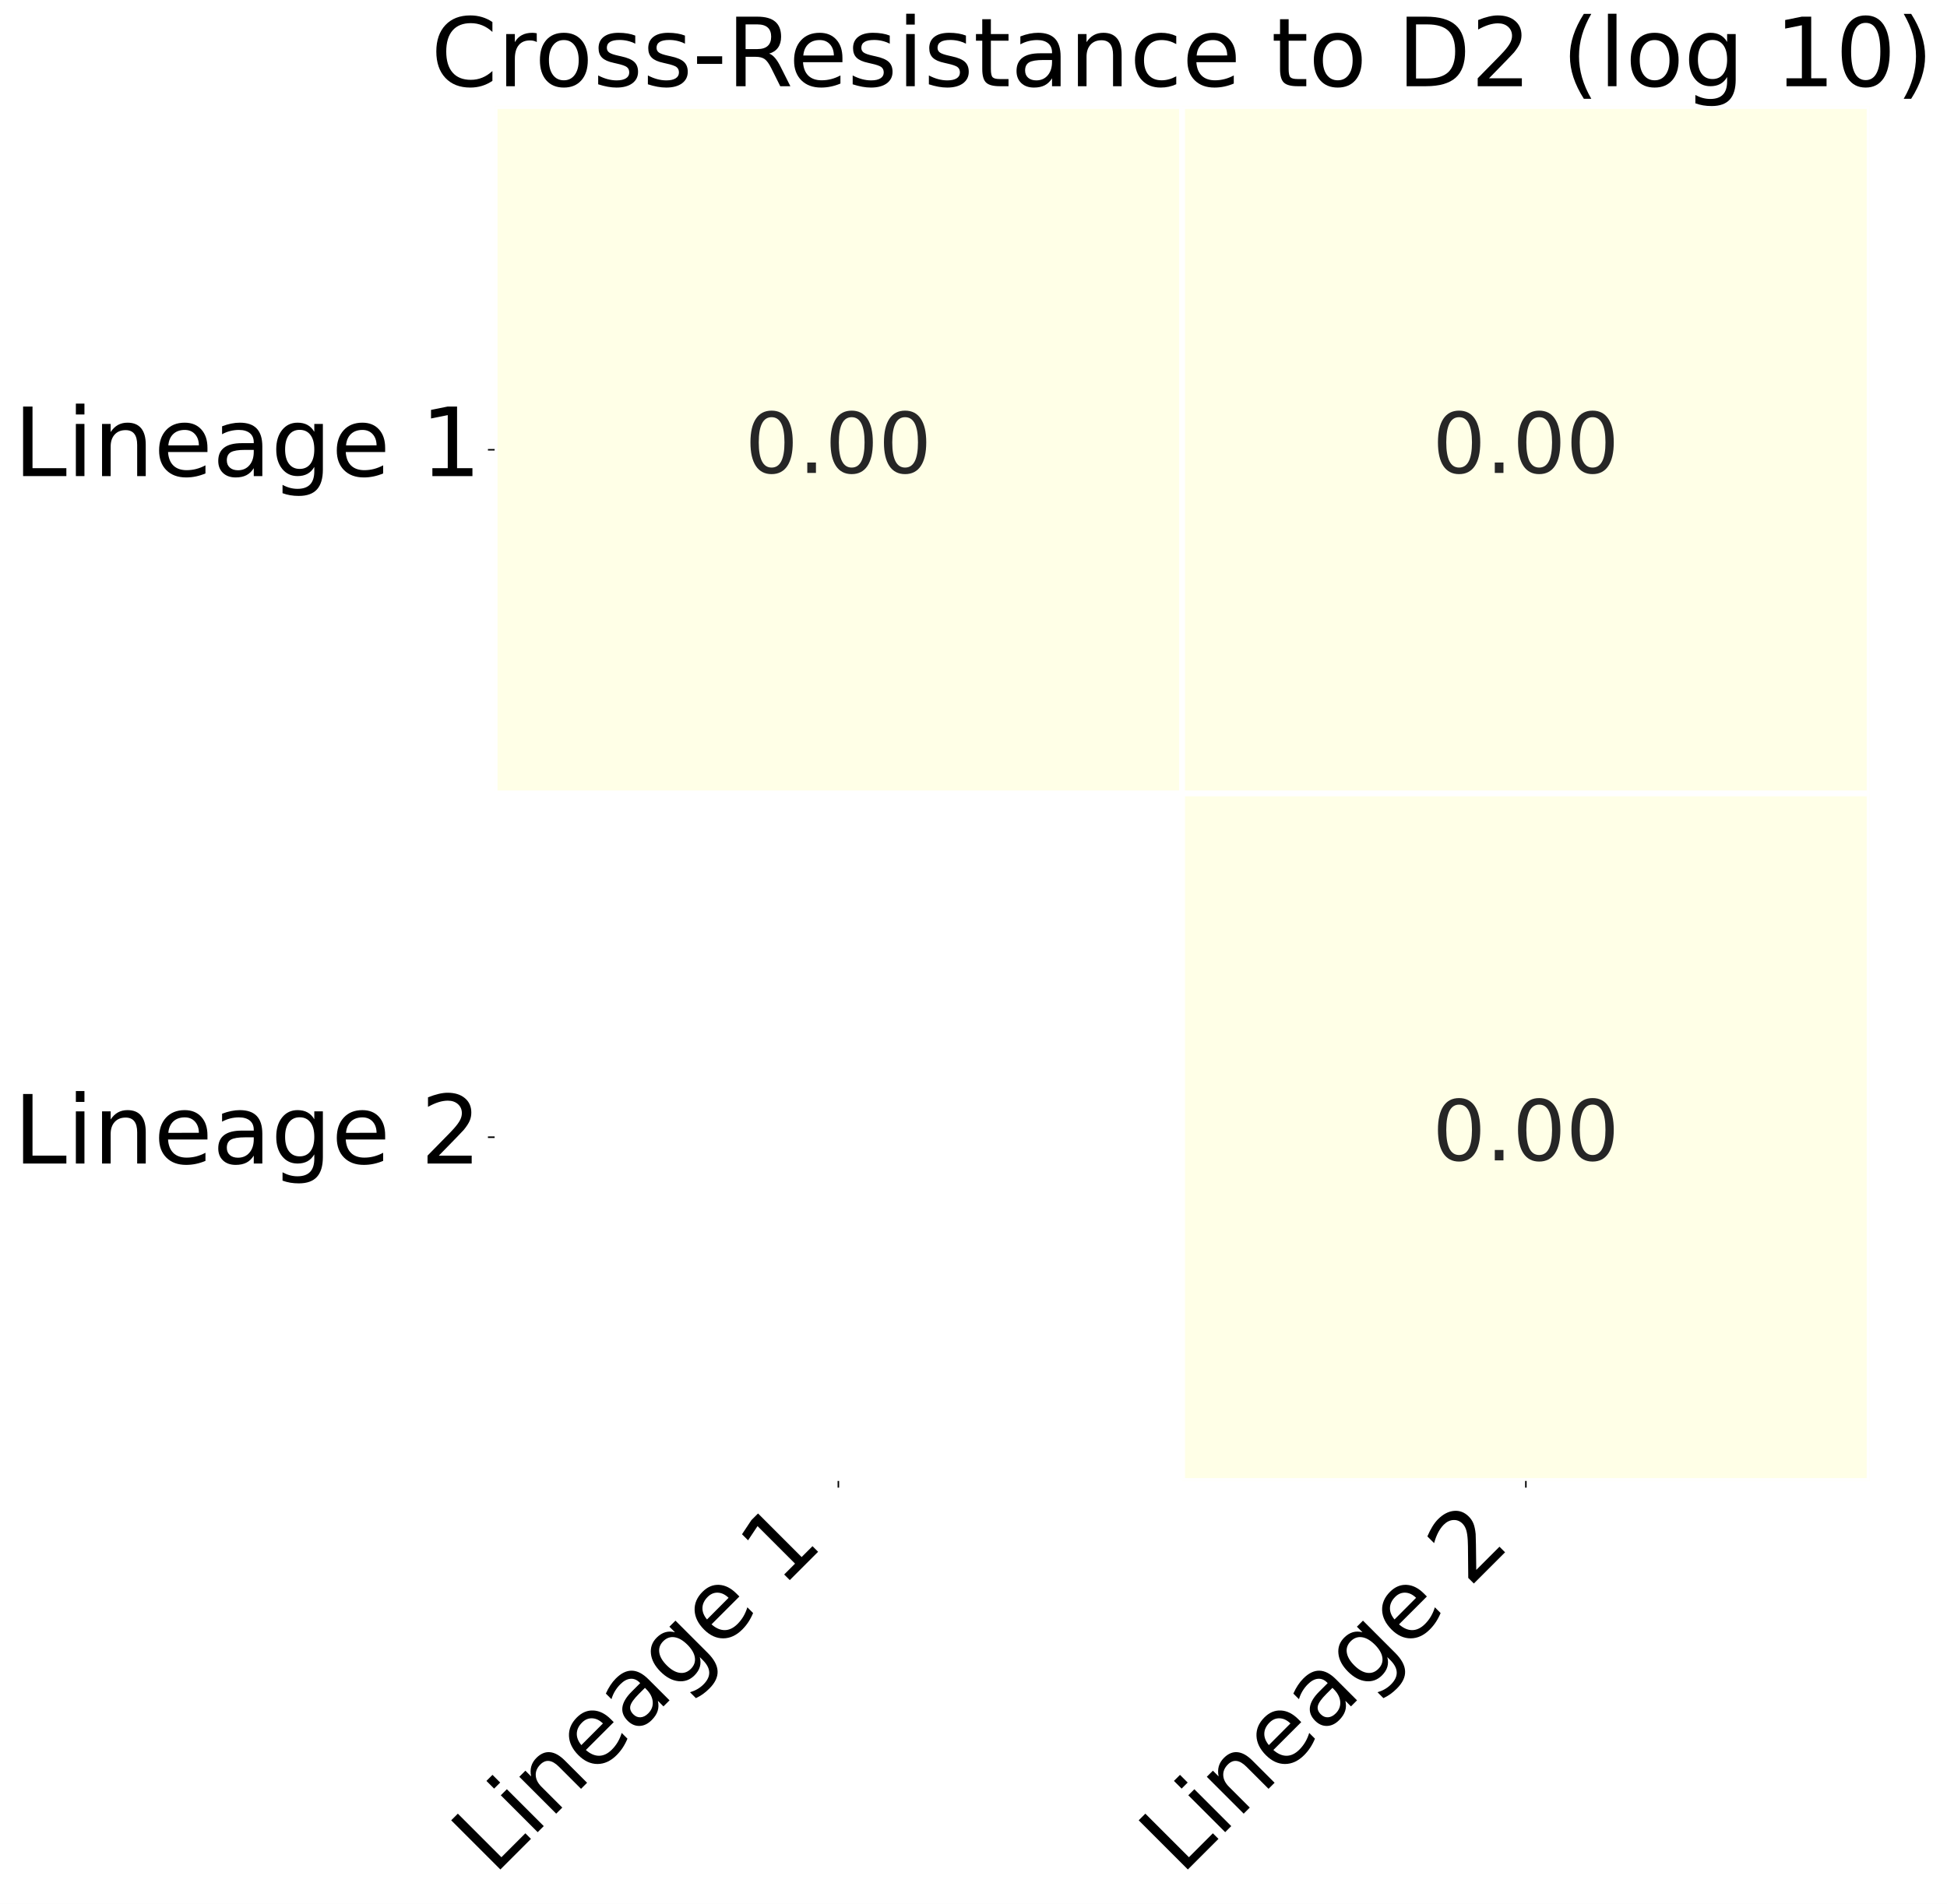
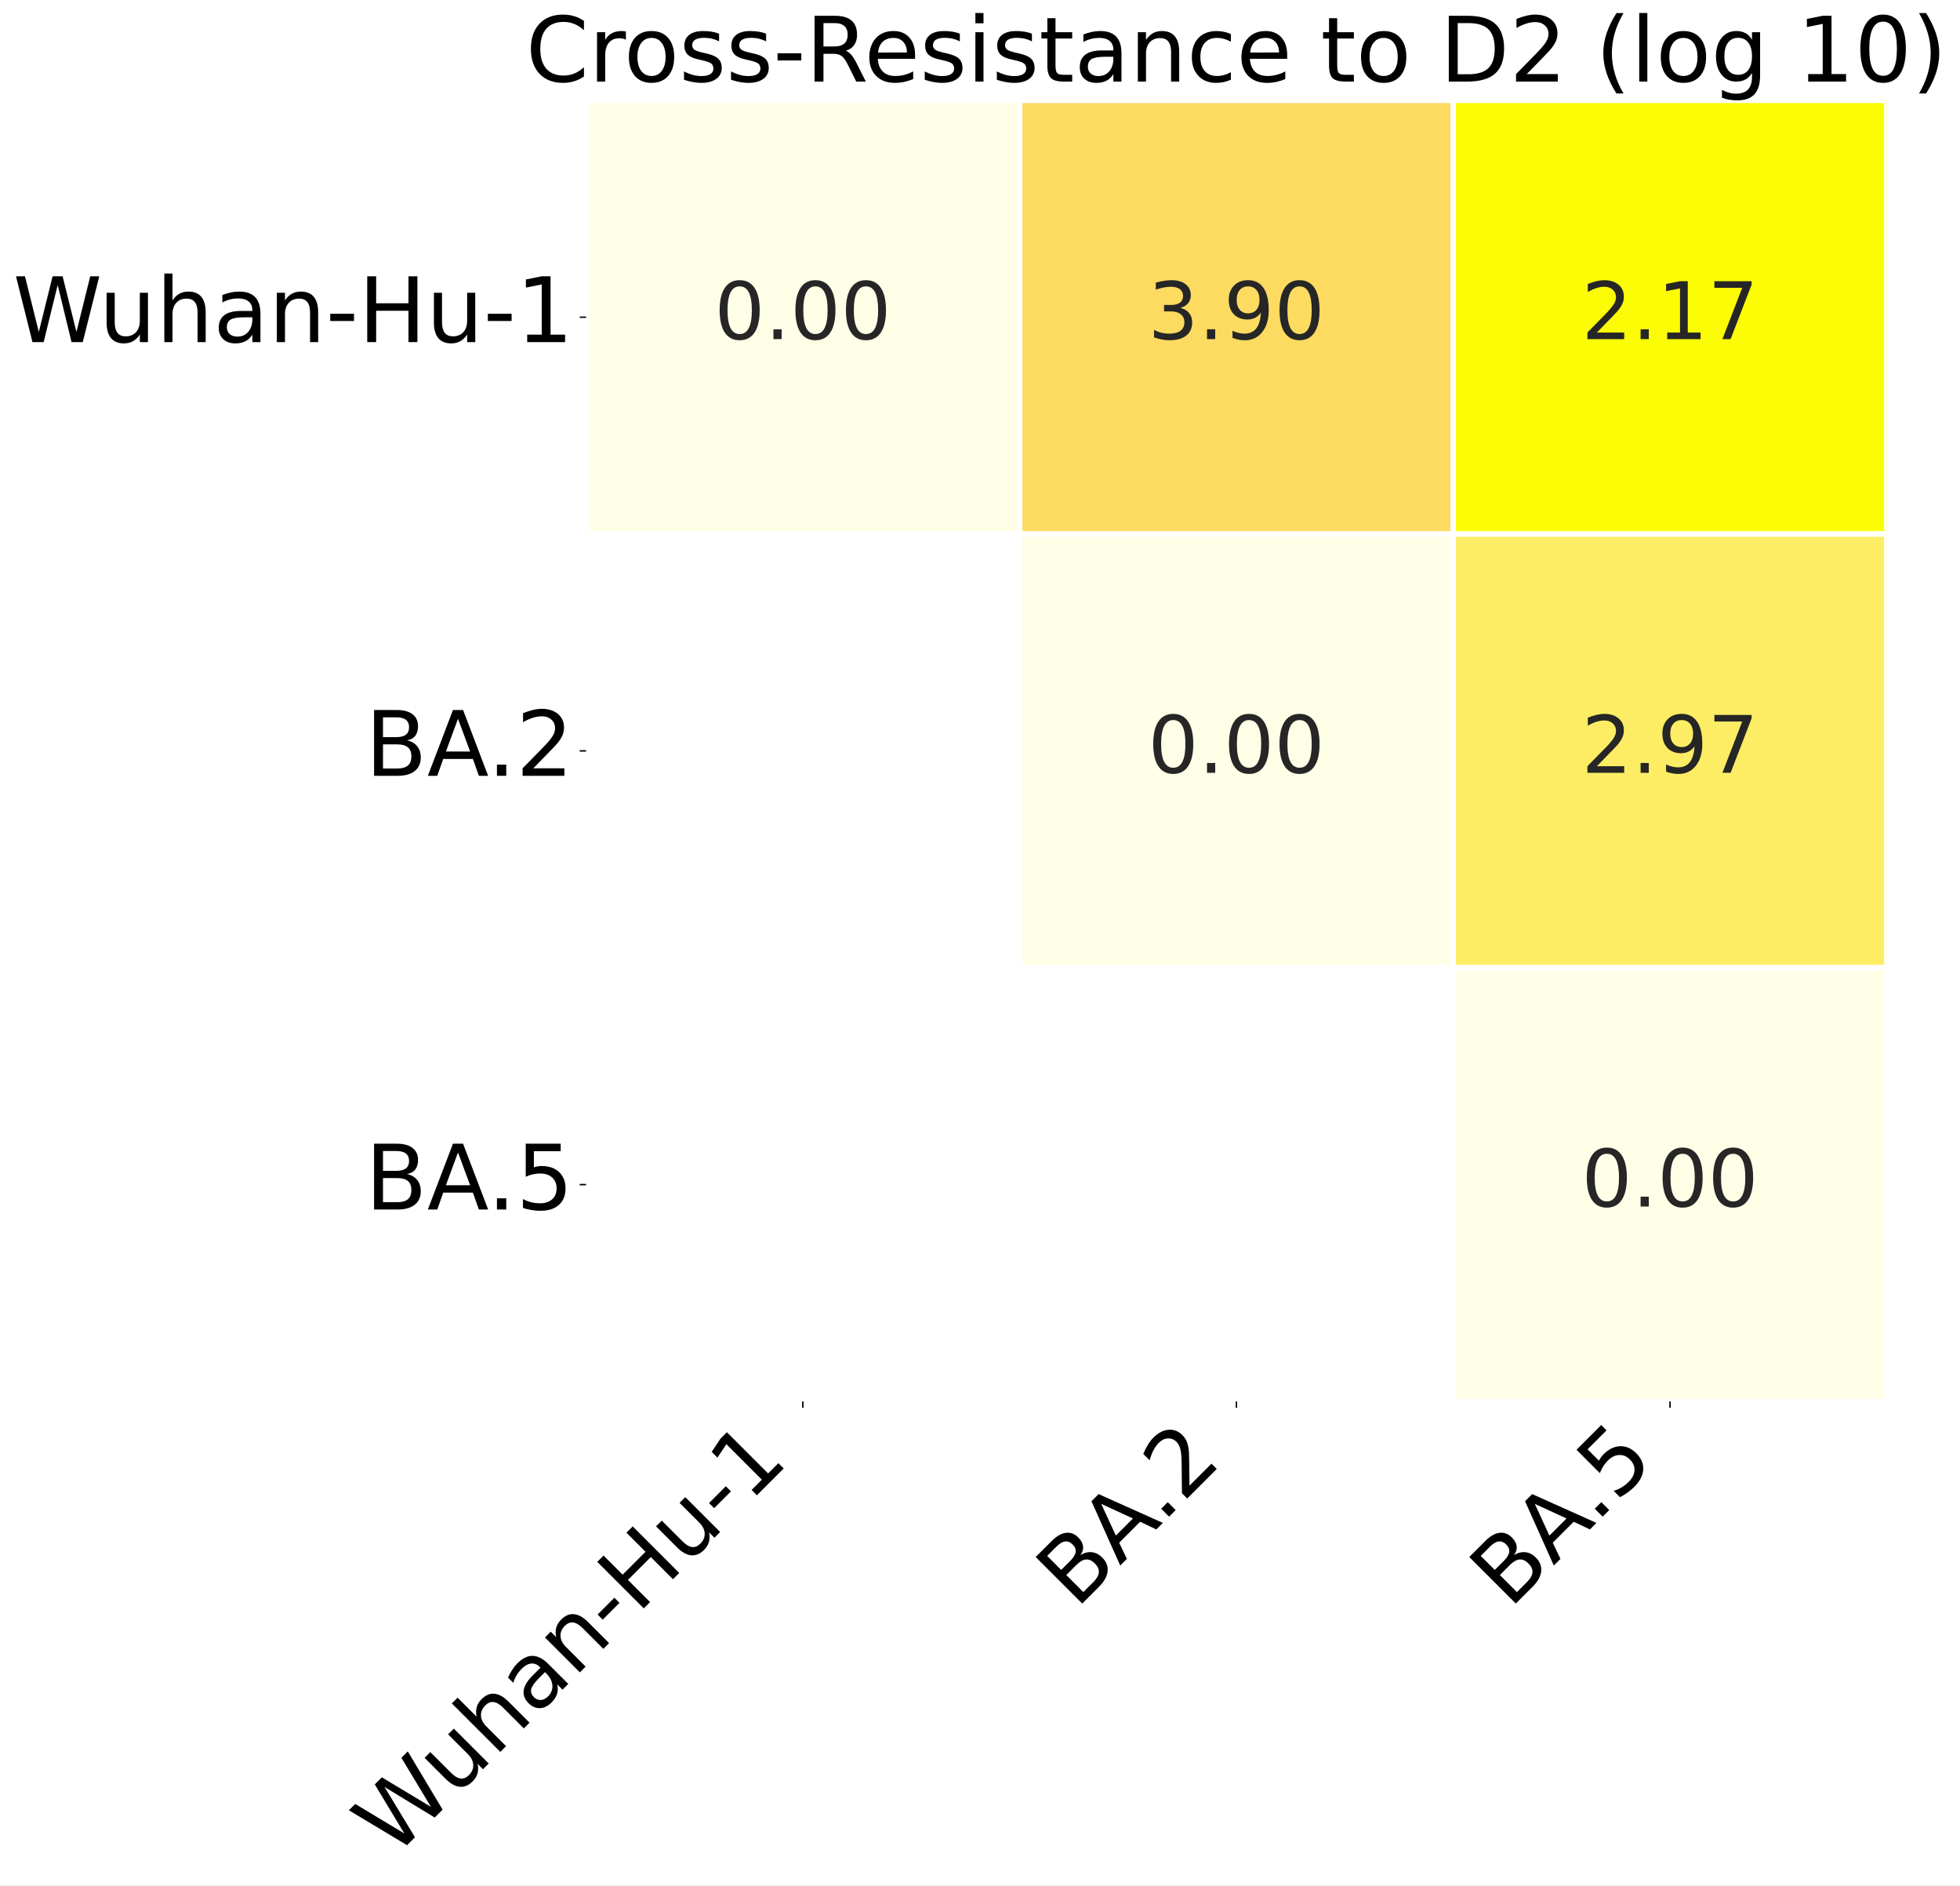
- <svg xmlns="http://www.w3.org/2000/svg" xmlns:xlink="http://www.w3.org/1999/xlink" width="1020.533pt" height="998.008pt" viewBox="0 0 1020.533 998.008" version="1.1">
+ <svg xmlns="http://www.w3.org/2000/svg" xmlns:xlink="http://www.w3.org/1999/xlink" width="1085.987pt" height="1044.29pt" viewBox="0 0 1085.987 1044.29" version="1.1">
  <defs>
    <style type="text/css">*{stroke-linejoin: round; stroke-linecap: butt}</style>
  </defs>
  <g id="figure_1">
    <g id="patch_1">
-       <path d="M 0 998.008  L 1020.533 998.008  L 1020.533 -0  L 0 -0  z " style="fill: #ffffff" />
+       <path d="M 0 1044.29  L 1085.987 1044.29  L 1085.987 0  L 0 0  z " style="fill: #ffffff" />
    </g>
    <g id="axes_1">
      <g id="patch_2">
-         <path d="M 259.255 776.311  L 979.975 776.311  L 979.975 55.591  L 259.255 55.591  z " style="fill: #ffffff" />
+         <path d="M 324.708 776.311  L 1045.428 776.311  L 1045.428 55.591  L 324.708 55.591  z " style="fill: #ffffff" />
      </g>
      <g id="QuadMesh_1">
-         <path d="M 259.255 55.591  L 619.615 55.591  L 619.615 415.951  L 259.255 415.951  L 259.255 55.591  " clip-path="url(#p8be2b8e19d)" style="fill: #ffffe7; stroke: #ffffff; stroke-width: 3" />
-         <path d="M 619.615 55.591  L 979.975 55.591  L 979.975 415.951  L 619.615 415.951  L 619.615 55.591  " clip-path="url(#p8be2b8e19d)" style="fill: #ffffe7; stroke: #ffffff; stroke-width: 3" />
-         <path d="M 259.255 415.951  L 619.615 415.951  L 619.615 776.311  L 259.255 776.311  L 259.255 415.951  " clip-path="url(#p8be2b8e19d)" style="fill: none; stroke: #ffffff; stroke-width: 3" />
-         <path d="M 619.615 415.951  L 979.975 415.951  L 979.975 776.311  L 619.615 776.311  L 619.615 415.951  " clip-path="url(#p8be2b8e19d)" style="fill: #ffffe7; stroke: #ffffff; stroke-width: 3" />
+         <path d="M 324.708 55.591  L 564.948 55.591  L 564.948 295.831  L 324.708 295.831  L 324.708 55.591  " clip-path="url(#pcd8b3fe525)" style="fill: #ffffe7; stroke: #ffffff; stroke-width: 3" />
+         <path d="M 564.948 55.591  L 805.188 55.591  L 805.188 295.831  L 564.948 295.831  L 564.948 55.591  " clip-path="url(#pcd8b3fe525)" style="fill: #fcdb60; stroke: #ffffff; stroke-width: 3" />
+         <path d="M 805.188 55.591  L 1045.428 55.591  L 1045.428 295.831  L 805.188 295.831  L 805.188 55.591  " clip-path="url(#pcd8b3fe525)" style="fill: #fcfc06; stroke: #ffffff; stroke-width: 3" />
+         <path d="M 324.708 295.831  L 564.948 295.831  L 564.948 536.071  L 324.708 536.071  L 324.708 295.831  " clip-path="url(#pcd8b3fe525)" style="fill: none; stroke: #ffffff; stroke-width: 3" />
+         <path d="M 564.948 295.831  L 805.188 295.831  L 805.188 536.071  L 564.948 536.071  L 564.948 295.831  " clip-path="url(#pcd8b3fe525)" style="fill: #ffffe7; stroke: #ffffff; stroke-width: 3" />
+         <path d="M 805.188 295.831  L 1045.428 295.831  L 1045.428 536.071  L 805.188 536.071  L 805.188 295.831  " clip-path="url(#pcd8b3fe525)" style="fill: #fced64; stroke: #ffffff; stroke-width: 3" />
+         <path d="M 324.708 536.071  L 564.948 536.071  L 564.948 776.311  L 324.708 776.311  L 324.708 536.071  " clip-path="url(#pcd8b3fe525)" style="fill: none; stroke: #ffffff; stroke-width: 3" />
+         <path d="M 564.948 536.071  L 805.188 536.071  L 805.188 776.311  L 564.948 776.311  L 564.948 536.071  " clip-path="url(#pcd8b3fe525)" style="fill: none; stroke: #ffffff; stroke-width: 3" />
+         <path d="M 805.188 536.071  L 1045.428 536.071  L 1045.428 776.311  L 805.188 776.311  L 805.188 536.071  " clip-path="url(#pcd8b3fe525)" style="fill: #ffffe7; stroke: #ffffff; stroke-width: 3" />
      </g>
      <g id="matplotlib.axis_1">
        <g id="xtick_1">
          <g id="line2d_1">
            <defs>
-               <path id="mbcd8248aa4" d="M 0 0  L 0 3.5  " style="stroke: #000000; stroke-width: 0.8" />
+               <path id="m053c777092" d="M 0 0  L 0 3.5  " style="stroke: #000000; stroke-width: 0.8" />
            </defs>
            <g>
-               <use xlink:href="#mbcd8248aa4" x="439.435" y="776.311" style="stroke: #000000; stroke-width: 0.8" />
+               <use xlink:href="#m053c777092" x="444.828" y="776.311" style="stroke: #000000; stroke-width: 0.8" />
            </g>
          </g>
          <g id="text_1">
-             <g transform="translate(258.8021 983.455) rotate(-45) scale(0.5 -0.5)">
+             <g transform="translate(217.9128 1029.737) rotate(-45) scale(0.5 -0.5)">
              <defs>
-                 <path id="DejaVuSans-4c" d="M 628 4666  L 1259 4666  L 1259 531  L 3531 531  L 3531 0  L 628 0  L 628 4666  z " transform="scale(0.015625)" />
-                 <path id="DejaVuSans-69" d="M 603 3500  L 1178 3500  L 1178 0  L 603 0  L 603 3500  z M 603 4863  L 1178 4863  L 1178 4134  L 603 4134  L 603 4863  z " transform="scale(0.015625)" />
+                 <path id="DejaVuSans-57" d="M 213 4666  L 850 4666  L 1831 722  L 2809 4666  L 3519 4666  L 4500 722  L 5478 4666  L 6119 4666  L 4947 0  L 4153 0  L 3169 4050  L 2175 0  L 1381 0  L 213 4666  z " transform="scale(0.015625)" />
+                 <path id="DejaVuSans-75" d="M 544 1381  L 544 3500  L 1119 3500  L 1119 1403  Q 1119 906 1312 657  Q 1506 409 1894 409  Q 2359 409 2629 706  Q 2900 1003 2900 1516  L 2900 3500  L 3475 3500  L 3475 0  L 2900 0  L 2900 538  Q 2691 219 2414 64  Q 2138 -91 1772 -91  Q 1169 -91 856 284  Q 544 659 544 1381  z M 1991 3584  L 1991 3584  z " transform="scale(0.015625)" />
+                 <path id="DejaVuSans-68" d="M 3513 2113  L 3513 0  L 2938 0  L 2938 2094  Q 2938 2591 2744 2837  Q 2550 3084 2163 3084  Q 1697 3084 1428 2787  Q 1159 2491 1159 1978  L 1159 0  L 581 0  L 581 4863  L 1159 4863  L 1159 2956  Q 1366 3272 1645 3428  Q 1925 3584 2291 3584  Q 2894 3584 3203 3211  Q 3513 2838 3513 2113  z " transform="scale(0.015625)" />
+                 <path id="DejaVuSans-61" d="M 2194 1759  Q 1497 1759 1228 1600  Q 959 1441 959 1056  Q 959 750 1161 570  Q 1363 391 1709 391  Q 2188 391 2477 730  Q 2766 1069 2766 1631  L 2766 1759  L 2194 1759  z M 3341 1997  L 3341 0  L 2766 0  L 2766 531  Q 2569 213 2275 61  Q 1981 -91 1556 -91  Q 1019 -91 701 211  Q 384 513 384 1019  Q 384 1609 779 1909  Q 1175 2209 1959 2209  L 2766 2209  L 2766 2266  Q 2766 2663 2505 2880  Q 2244 3097 1772 3097  Q 1472 3097 1187 3025  Q 903 2953 641 2809  L 641 3341  Q 956 3463 1253 3523  Q 1550 3584 1831 3584  Q 2591 3584 2966 3190  Q 3341 2797 3341 1997  z " transform="scale(0.015625)" />
                <path id="DejaVuSans-6e" d="M 3513 2113  L 3513 0  L 2938 0  L 2938 2094  Q 2938 2591 2744 2837  Q 2550 3084 2163 3084  Q 1697 3084 1428 2787  Q 1159 2491 1159 1978  L 1159 0  L 581 0  L 581 3500  L 1159 3500  L 1159 2956  Q 1366 3272 1645 3428  Q 1925 3584 2291 3584  Q 2894 3584 3203 3211  Q 3513 2838 3513 2113  z " transform="scale(0.015625)" />
-                 <path id="DejaVuSans-65" d="M 3597 1894  L 3597 1613  L 953 1613  Q 991 1019 1311 708  Q 1631 397 2203 397  Q 2534 397 2845 478  Q 3156 559 3463 722  L 3463 178  Q 3153 47 2828 -22  Q 2503 -91 2169 -91  Q 1331 -91 842 396  Q 353 884 353 1716  Q 353 2575 817 3079  Q 1281 3584 2069 3584  Q 2775 3584 3186 3129  Q 3597 2675 3597 1894  z M 3022 2063  Q 3016 2534 2758 2815  Q 2500 3097 2075 3097  Q 1594 3097 1305 2825  Q 1016 2553 972 2059  L 3022 2063  z " transform="scale(0.015625)" />
-                 <path id="DejaVuSans-61" d="M 2194 1759  Q 1497 1759 1228 1600  Q 959 1441 959 1056  Q 959 750 1161 570  Q 1363 391 1709 391  Q 2188 391 2477 730  Q 2766 1069 2766 1631  L 2766 1759  L 2194 1759  z M 3341 1997  L 3341 0  L 2766 0  L 2766 531  Q 2569 213 2275 61  Q 1981 -91 1556 -91  Q 1019 -91 701 211  Q 384 513 384 1019  Q 384 1609 779 1909  Q 1175 2209 1959 2209  L 2766 2209  L 2766 2266  Q 2766 2663 2505 2880  Q 2244 3097 1772 3097  Q 1472 3097 1187 3025  Q 903 2953 641 2809  L 641 3341  Q 956 3463 1253 3523  Q 1550 3584 1831 3584  Q 2591 3584 2966 3190  Q 3341 2797 3341 1997  z " transform="scale(0.015625)" />
-                 <path id="DejaVuSans-67" d="M 2906 1791  Q 2906 2416 2648 2759  Q 2391 3103 1925 3103  Q 1463 3103 1205 2759  Q 947 2416 947 1791  Q 947 1169 1205 825  Q 1463 481 1925 481  Q 2391 481 2648 825  Q 2906 1169 2906 1791  z M 3481 434  Q 3481 -459 3084 -895  Q 2688 -1331 1869 -1331  Q 1566 -1331 1297 -1286  Q 1028 -1241 775 -1147  L 775 -588  Q 1028 -725 1275 -790  Q 1522 -856 1778 -856  Q 2344 -856 2625 -561  Q 2906 -266 2906 331  L 2906 616  Q 2728 306 2450 153  Q 2172 0 1784 0  Q 1141 0 747 490  Q 353 981 353 1791  Q 353 2603 747 3093  Q 1141 3584 1784 3584  Q 2172 3584 2450 3431  Q 2728 3278 2906 2969  L 2906 3500  L 3481 3500  L 3481 434  z " transform="scale(0.015625)" />
-                 <path id="DejaVuSans-20" transform="scale(0.015625)" />
+                 <path id="DejaVuSans-2d" d="M 313 2009  L 1997 2009  L 1997 1497  L 313 1497  L 313 2009  z " transform="scale(0.015625)" />
+                 <path id="DejaVuSans-48" d="M 628 4666  L 1259 4666  L 1259 2753  L 3553 2753  L 3553 4666  L 4184 4666  L 4184 0  L 3553 0  L 3553 2222  L 1259 2222  L 1259 0  L 628 0  L 628 4666  z " transform="scale(0.015625)" />
                <path id="DejaVuSans-31" d="M 794 531  L 1825 531  L 1825 4091  L 703 3866  L 703 4441  L 1819 4666  L 2450 4666  L 2450 531  L 3481 531  L 3481 0  L 794 0  L 794 531  z " transform="scale(0.015625)" />
              </defs>
-               <use xlink:href="#DejaVuSans-4c" />
-               <use xlink:href="#DejaVuSans-69" x="55.713" />
-               <use xlink:href="#DejaVuSans-6e" x="83.496" />
-               <use xlink:href="#DejaVuSans-65" x="146.875" />
-               <use xlink:href="#DejaVuSans-61" x="208.398" />
-               <use xlink:href="#DejaVuSans-67" x="269.678" />
-               <use xlink:href="#DejaVuSans-65" x="333.154" />
-               <use xlink:href="#DejaVuSans-20" x="394.678" />
-               <use xlink:href="#DejaVuSans-31" x="426.465" />
+               <use xlink:href="#DejaVuSans-57" />
+               <use xlink:href="#DejaVuSans-75" x="95.252" />
+               <use xlink:href="#DejaVuSans-68" x="158.631" />
+               <use xlink:href="#DejaVuSans-61" x="222.01" />
+               <use xlink:href="#DejaVuSans-6e" x="283.289" />
+               <use xlink:href="#DejaVuSans-2d" x="346.668" />
+               <use xlink:href="#DejaVuSans-48" x="382.752" />
+               <use xlink:href="#DejaVuSans-75" x="457.947" />
+               <use xlink:href="#DejaVuSans-2d" x="521.326" />
+               <use xlink:href="#DejaVuSans-31" x="557.41" />
            </g>
          </g>
        </g>
        <g id="xtick_2">
          <g id="line2d_2">
            <g>
-               <use xlink:href="#mbcd8248aa4" x="799.795" y="776.311" style="stroke: #000000; stroke-width: 0.8" />
+               <use xlink:href="#m053c777092" x="685.068" y="776.311" style="stroke: #000000; stroke-width: 0.8" />
            </g>
          </g>
          <g id="text_2">
-             <g transform="translate(619.1621 983.455) rotate(-45) scale(0.5 -0.5)">
+             <g transform="translate(596.1602 891.73) rotate(-45) scale(0.5 -0.5)">
              <defs>
+                 <path id="DejaVuSans-42" d="M 1259 2228  L 1259 519  L 2272 519  Q 2781 519 3026 730  Q 3272 941 3272 1375  Q 3272 1813 3026 2020  Q 2781 2228 2272 2228  L 1259 2228  z M 1259 4147  L 1259 2741  L 2194 2741  Q 2656 2741 2882 2914  Q 3109 3088 3109 3444  Q 3109 3797 2882 3972  Q 2656 4147 2194 4147  L 1259 4147  z M 628 4666  L 2241 4666  Q 2963 4666 3353 4366  Q 3744 4066 3744 3513  Q 3744 3084 3544 2831  Q 3344 2578 2956 2516  Q 3422 2416 3680 2098  Q 3938 1781 3938 1306  Q 3938 681 3513 340  Q 3088 0 2303 0  L 628 0  L 628 4666  z " transform="scale(0.015625)" />
+                 <path id="DejaVuSans-41" d="M 2188 4044  L 1331 1722  L 3047 1722  L 2188 4044  z M 1831 4666  L 2547 4666  L 4325 0  L 3669 0  L 3244 1197  L 1141 1197  L 716 0  L 50 0  L 1831 4666  z " transform="scale(0.015625)" />
+                 <path id="DejaVuSans-2e" d="M 684 794  L 1344 794  L 1344 0  L 684 0  L 684 794  z " transform="scale(0.015625)" />
                <path id="DejaVuSans-32" d="M 1228 531  L 3431 531  L 3431 0  L 469 0  L 469 531  Q 828 903 1448 1529  Q 2069 2156 2228 2338  Q 2531 2678 2651 2914  Q 2772 3150 2772 3378  Q 2772 3750 2511 3984  Q 2250 4219 1831 4219  Q 1534 4219 1204 4116  Q 875 4013 500 3803  L 500 4441  Q 881 4594 1212 4672  Q 1544 4750 1819 4750  Q 2544 4750 2975 4387  Q 3406 4025 3406 3419  Q 3406 3131 3298 2873  Q 3191 2616 2906 2266  Q 2828 2175 2409 1742  Q 1991 1309 1228 531  z " transform="scale(0.015625)" />
              </defs>
-               <use xlink:href="#DejaVuSans-4c" />
-               <use xlink:href="#DejaVuSans-69" x="55.713" />
-               <use xlink:href="#DejaVuSans-6e" x="83.496" />
-               <use xlink:href="#DejaVuSans-65" x="146.875" />
-               <use xlink:href="#DejaVuSans-61" x="208.398" />
-               <use xlink:href="#DejaVuSans-67" x="269.678" />
-               <use xlink:href="#DejaVuSans-65" x="333.154" />
-               <use xlink:href="#DejaVuSans-20" x="394.678" />
-               <use xlink:href="#DejaVuSans-32" x="426.465" />
+               <use xlink:href="#DejaVuSans-42" />
+               <use xlink:href="#DejaVuSans-41" x="68.604" />
+               <use xlink:href="#DejaVuSans-2e" x="135.262" />
+               <use xlink:href="#DejaVuSans-32" x="167.049" />
+             </g>
+           </g>
+         </g>
+         <g id="xtick_3">
+           <g id="line2d_3">
+             <g>
+               <use xlink:href="#m053c777092" x="925.308" y="776.311" style="stroke: #000000; stroke-width: 0.8" />
+             </g>
+           </g>
+           <g id="text_3">
+             <g transform="translate(836.4002 891.73) rotate(-45) scale(0.5 -0.5)">
+               <defs>
+                 <path id="DejaVuSans-35" d="M 691 4666  L 3169 4666  L 3169 4134  L 1269 4134  L 1269 2991  Q 1406 3038 1543 3061  Q 1681 3084 1819 3084  Q 2600 3084 3056 2656  Q 3513 2228 3513 1497  Q 3513 744 3044 326  Q 2575 -91 1722 -91  Q 1428 -91 1123 -41  Q 819 9 494 109  L 494 744  Q 775 591 1075 516  Q 1375 441 1709 441  Q 2250 441 2565 725  Q 2881 1009 2881 1497  Q 2881 1984 2565 2268  Q 2250 2553 1709 2553  Q 1456 2553 1204 2497  Q 953 2441 691 2322  L 691 4666  z " transform="scale(0.015625)" />
+               </defs>
+               <use xlink:href="#DejaVuSans-42" />
+               <use xlink:href="#DejaVuSans-41" x="68.604" />
+               <use xlink:href="#DejaVuSans-2e" x="135.262" />
+               <use xlink:href="#DejaVuSans-35" x="167.049" />
            </g>
          </g>
        </g>
      </g>
      <g id="matplotlib.axis_2">
        <g id="ytick_1">
-           <g id="line2d_3">
+           <g id="line2d_4">
            <defs>
-               <path id="mc9cbc4294a" d="M 0 0  L -3.5 0  " style="stroke: #000000; stroke-width: 0.8" />
+               <path id="m44995d6b84" d="M 0 0  L -3.5 0  " style="stroke: #000000; stroke-width: 0.8" />
            </defs>
            <g>
-               <use xlink:href="#mc9cbc4294a" x="259.255" y="235.771" style="stroke: #000000; stroke-width: 0.8" />
-             </g>
-           </g>
-           <g id="text_3">
-             <g transform="translate(7.2 249.5675) scale(0.5 -0.5)">
-               <use xlink:href="#DejaVuSans-4c" />
-               <use xlink:href="#DejaVuSans-69" x="55.713" />
-               <use xlink:href="#DejaVuSans-6e" x="83.496" />
-               <use xlink:href="#DejaVuSans-65" x="146.875" />
-               <use xlink:href="#DejaVuSans-61" x="208.398" />
-               <use xlink:href="#DejaVuSans-67" x="269.678" />
-               <use xlink:href="#DejaVuSans-65" x="333.154" />
-               <use xlink:href="#DejaVuSans-20" x="394.678" />
-               <use xlink:href="#DejaVuSans-31" x="426.465" />
+               <use xlink:href="#m44995d6b84" x="324.708" y="175.711" style="stroke: #000000; stroke-width: 0.8" />
+             </g>
+           </g>
+           <g id="text_4">
+             <g transform="translate(7.2 189.5075) scale(0.5 -0.5)">
+               <use xlink:href="#DejaVuSans-57" />
+               <use xlink:href="#DejaVuSans-75" x="95.252" />
+               <use xlink:href="#DejaVuSans-68" x="158.631" />
+               <use xlink:href="#DejaVuSans-61" x="222.01" />
+               <use xlink:href="#DejaVuSans-6e" x="283.289" />
+               <use xlink:href="#DejaVuSans-2d" x="346.668" />
+               <use xlink:href="#DejaVuSans-48" x="382.752" />
+               <use xlink:href="#DejaVuSans-75" x="457.947" />
+               <use xlink:href="#DejaVuSans-2d" x="521.326" />
+               <use xlink:href="#DejaVuSans-31" x="557.41" />
            </g>
          </g>
        </g>
        <g id="ytick_2">
-           <g id="line2d_4">
-             <g>
-               <use xlink:href="#mc9cbc4294a" x="259.255" y="596.131" style="stroke: #000000; stroke-width: 0.8" />
-             </g>
-           </g>
-           <g id="text_4">
-             <g transform="translate(7.2 609.9275) scale(0.5 -0.5)">
-               <use xlink:href="#DejaVuSans-4c" />
-               <use xlink:href="#DejaVuSans-69" x="55.713" />
-               <use xlink:href="#DejaVuSans-6e" x="83.496" />
-               <use xlink:href="#DejaVuSans-65" x="146.875" />
-               <use xlink:href="#DejaVuSans-61" x="208.398" />
-               <use xlink:href="#DejaVuSans-67" x="269.678" />
-               <use xlink:href="#DejaVuSans-65" x="333.154" />
-               <use xlink:href="#DejaVuSans-20" x="394.678" />
-               <use xlink:href="#DejaVuSans-32" x="426.465" />
-             </g>
-           </g>
-         </g>
-       </g>
-       <g id="text_5">
-         <g style="fill: #262626" transform="translate(390.4503 247.9119) scale(0.44 -0.44)">
+           <g id="line2d_5">
+             <g>
+               <use xlink:href="#m44995d6b84" x="324.708" y="415.951" style="stroke: #000000; stroke-width: 0.8" />
+             </g>
+           </g>
+           <g id="text_5">
+             <g transform="translate(202.3719 429.7475) scale(0.5 -0.5)">
+               <use xlink:href="#DejaVuSans-42" />
+               <use xlink:href="#DejaVuSans-41" x="68.604" />
+               <use xlink:href="#DejaVuSans-2e" x="135.262" />
+               <use xlink:href="#DejaVuSans-32" x="167.049" />
+             </g>
+           </g>
+         </g>
+         <g id="ytick_3">
+           <g id="line2d_6">
+             <g>
+               <use xlink:href="#m44995d6b84" x="324.708" y="656.191" style="stroke: #000000; stroke-width: 0.8" />
+             </g>
+           </g>
+           <g id="text_6">
+             <g transform="translate(202.3719 669.9875) scale(0.5 -0.5)">
+               <use xlink:href="#DejaVuSans-42" />
+               <use xlink:href="#DejaVuSans-41" x="68.604" />
+               <use xlink:href="#DejaVuSans-2e" x="135.262" />
+               <use xlink:href="#DejaVuSans-35" x="167.049" />
+             </g>
+           </g>
+         </g>
+       </g>
+       <g id="text_7">
+         <g style="fill: #262626" transform="translate(395.8434 187.8519) scale(0.44 -0.44)">
          <defs>
            <path id="DejaVuSans-30" d="M 2034 4250  Q 1547 4250 1301 3770  Q 1056 3291 1056 2328  Q 1056 1369 1301 889  Q 1547 409 2034 409  Q 2525 409 2770 889  Q 3016 1369 3016 2328  Q 3016 3291 2770 3770  Q 2525 4250 2034 4250  z M 2034 4750  Q 2819 4750 3233 4129  Q 3647 3509 3647 2328  Q 3647 1150 3233 529  Q 2819 -91 2034 -91  Q 1250 -91 836 529  Q 422 1150 422 2328  Q 422 3509 836 4129  Q 1250 4750 2034 4750  z " transform="scale(0.015625)" />
-             <path id="DejaVuSans-2e" d="M 684 794  L 1344 794  L 1344 0  L 684 0  L 684 794  z " transform="scale(0.015625)" />
          </defs>
          <use xlink:href="#DejaVuSans-30" />
          <use xlink:href="#DejaVuSans-2e" x="63.623" />
          <use xlink:href="#DejaVuSans-30" x="95.41" />
          <use xlink:href="#DejaVuSans-30" x="159.033" />
        </g>
      </g>
-       <g id="text_6">
-         <g style="fill: #262626" transform="translate(750.8103 247.9119) scale(0.44 -0.44)">
+       <g id="text_8">
+         <g style="fill: #262626" transform="translate(636.0834 187.8519) scale(0.44 -0.44)">
+           <defs>
+             <path id="DejaVuSans-33" d="M 2597 2516  Q 3050 2419 3304 2112  Q 3559 1806 3559 1356  Q 3559 666 3084 287  Q 2609 -91 1734 -91  Q 1441 -91 1130 -33  Q 819 25 488 141  L 488 750  Q 750 597 1062 519  Q 1375 441 1716 441  Q 2309 441 2620 675  Q 2931 909 2931 1356  Q 2931 1769 2642 2001  Q 2353 2234 1838 2234  L 1294 2234  L 1294 2753  L 1863 2753  Q 2328 2753 2575 2939  Q 2822 3125 2822 3475  Q 2822 3834 2567 4026  Q 2313 4219 1838 4219  Q 1578 4219 1281 4162  Q 984 4106 628 3988  L 628 4550  Q 988 4650 1302 4700  Q 1616 4750 1894 4750  Q 2613 4750 3031 4423  Q 3450 4097 3450 3541  Q 3450 3153 3228 2886  Q 3006 2619 2597 2516  z " transform="scale(0.015625)" />
+             <path id="DejaVuSans-39" d="M 703 97  L 703 672  Q 941 559 1184 500  Q 1428 441 1663 441  Q 2288 441 2617 861  Q 2947 1281 2994 2138  Q 2813 1869 2534 1725  Q 2256 1581 1919 1581  Q 1219 1581 811 2004  Q 403 2428 403 3163  Q 403 3881 828 4315  Q 1253 4750 1959 4750  Q 2769 4750 3195 4129  Q 3622 3509 3622 2328  Q 3622 1225 3098 567  Q 2575 -91 1691 -91  Q 1453 -91 1209 -44  Q 966 3 703 97  z M 1959 2075  Q 2384 2075 2632 2365  Q 2881 2656 2881 3163  Q 2881 3666 2632 3958  Q 2384 4250 1959 4250  Q 1534 4250 1286 3958  Q 1038 3666 1038 3163  Q 1038 2656 1286 2365  Q 1534 2075 1959 2075  z " transform="scale(0.015625)" />
+           </defs>
+           <use xlink:href="#DejaVuSans-33" />
+           <use xlink:href="#DejaVuSans-2e" x="63.623" />
+           <use xlink:href="#DejaVuSans-39" x="95.41" />
+           <use xlink:href="#DejaVuSans-30" x="159.033" />
+         </g>
+       </g>
+       <g id="text_9">
+         <g style="fill: #262626" transform="translate(876.3234 187.8519) scale(0.44 -0.44)">
+           <defs>
+             <path id="DejaVuSans-37" d="M 525 4666  L 3525 4666  L 3525 4397  L 1831 0  L 1172 0  L 2766 4134  L 525 4134  L 525 4666  z " transform="scale(0.015625)" />
+           </defs>
+           <use xlink:href="#DejaVuSans-32" />
+           <use xlink:href="#DejaVuSans-2e" x="63.623" />
+           <use xlink:href="#DejaVuSans-31" x="95.41" />
+           <use xlink:href="#DejaVuSans-37" x="159.033" />
+         </g>
+       </g>
+       <g id="text_10">
+         <g style="fill: #262626" transform="translate(636.0834 428.0919) scale(0.44 -0.44)">
          <use xlink:href="#DejaVuSans-30" />
          <use xlink:href="#DejaVuSans-2e" x="63.623" />
          <use xlink:href="#DejaVuSans-30" x="95.41" />
          <use xlink:href="#DejaVuSans-30" x="159.033" />
        </g>
      </g>
-       <g id="text_7">
-         <g style="fill: #262626" transform="translate(750.8103 608.2719) scale(0.44 -0.44)">
+       <g id="text_11">
+         <g style="fill: #262626" transform="translate(876.3234 428.0919) scale(0.44 -0.44)">
+           <use xlink:href="#DejaVuSans-32" />
+           <use xlink:href="#DejaVuSans-2e" x="63.623" />
+           <use xlink:href="#DejaVuSans-39" x="95.41" />
+           <use xlink:href="#DejaVuSans-37" x="159.033" />
+         </g>
+       </g>
+       <g id="text_12">
+         <g style="fill: #262626" transform="translate(876.3234 668.3319) scale(0.44 -0.44)">
          <use xlink:href="#DejaVuSans-30" />
          <use xlink:href="#DejaVuSans-2e" x="63.623" />
          <use xlink:href="#DejaVuSans-30" x="95.41" />
          <use xlink:href="#DejaVuSans-30" x="159.033" />
        </g>
      </g>
-       <g id="text_8">
-         <g transform="translate(225.8959 45.19219) scale(0.5 -0.5)">
+       <g id="text_13">
+         <g transform="translate(291.3491 45.19219) scale(0.5 -0.5)">
          <defs>
            <path id="DejaVuSans-43" d="M 4122 4306  L 4122 3641  Q 3803 3938 3442 4084  Q 3081 4231 2675 4231  Q 1875 4231 1450 3742  Q 1025 3253 1025 2328  Q 1025 1406 1450 917  Q 1875 428 2675 428  Q 3081 428 3442 575  Q 3803 722 4122 1019  L 4122 359  Q 3791 134 3420 21  Q 3050 -91 2638 -91  Q 1578 -91 968 557  Q 359 1206 359 2328  Q 359 3453 968 4101  Q 1578 4750 2638 4750  Q 3056 4750 3426 4639  Q 3797 4528 4122 4306  z " transform="scale(0.015625)" />
            <path id="DejaVuSans-72" d="M 2631 2963  Q 2534 3019 2420 3045  Q 2306 3072 2169 3072  Q 1681 3072 1420 2755  Q 1159 2438 1159 1844  L 1159 0  L 581 0  L 581 3500  L 1159 3500  L 1159 2956  Q 1341 3275 1631 3429  Q 1922 3584 2338 3584  Q 2397 3584 2469 3576  Q 2541 3569 2628 3553  L 2631 2963  z " transform="scale(0.015625)" />
            <path id="DejaVuSans-6f" d="M 1959 3097  Q 1497 3097 1228 2736  Q 959 2375 959 1747  Q 959 1119 1226 758  Q 1494 397 1959 397  Q 2419 397 2687 759  Q 2956 1122 2956 1747  Q 2956 2369 2687 2733  Q 2419 3097 1959 3097  z M 1959 3584  Q 2709 3584 3137 3096  Q 3566 2609 3566 1747  Q 3566 888 3137 398  Q 2709 -91 1959 -91  Q 1206 -91 779 398  Q 353 888 353 1747  Q 353 2609 779 3096  Q 1206 3584 1959 3584  z " transform="scale(0.015625)" />
            <path id="DejaVuSans-73" d="M 2834 3397  L 2834 2853  Q 2591 2978 2328 3040  Q 2066 3103 1784 3103  Q 1356 3103 1142 2972  Q 928 2841 928 2578  Q 928 2378 1081 2264  Q 1234 2150 1697 2047  L 1894 2003  Q 2506 1872 2764 1633  Q 3022 1394 3022 966  Q 3022 478 2636 193  Q 2250 -91 1575 -91  Q 1294 -91 989 -36  Q 684 19 347 128  L 347 722  Q 666 556 975 473  Q 1284 391 1588 391  Q 1994 391 2212 530  Q 2431 669 2431 922  Q 2431 1156 2273 1281  Q 2116 1406 1581 1522  L 1381 1569  Q 847 1681 609 1914  Q 372 2147 372 2553  Q 372 3047 722 3315  Q 1072 3584 1716 3584  Q 2034 3584 2315 3537  Q 2597 3491 2834 3397  z " transform="scale(0.015625)" />
-             <path id="DejaVuSans-2d" d="M 313 2009  L 1997 2009  L 1997 1497  L 313 1497  L 313 2009  z " transform="scale(0.015625)" />
            <path id="DejaVuSans-52" d="M 2841 2188  Q 3044 2119 3236 1894  Q 3428 1669 3622 1275  L 4263 0  L 3584 0  L 2988 1197  Q 2756 1666 2539 1819  Q 2322 1972 1947 1972  L 1259 1972  L 1259 0  L 628 0  L 628 4666  L 2053 4666  Q 2853 4666 3247 4331  Q 3641 3997 3641 3322  Q 3641 2881 3436 2590  Q 3231 2300 2841 2188  z M 1259 4147  L 1259 2491  L 2053 2491  Q 2509 2491 2742 2702  Q 2975 2913 2975 3322  Q 2975 3731 2742 3939  Q 2509 4147 2053 4147  L 1259 4147  z " transform="scale(0.015625)" />
+             <path id="DejaVuSans-65" d="M 3597 1894  L 3597 1613  L 953 1613  Q 991 1019 1311 708  Q 1631 397 2203 397  Q 2534 397 2845 478  Q 3156 559 3463 722  L 3463 178  Q 3153 47 2828 -22  Q 2503 -91 2169 -91  Q 1331 -91 842 396  Q 353 884 353 1716  Q 353 2575 817 3079  Q 1281 3584 2069 3584  Q 2775 3584 3186 3129  Q 3597 2675 3597 1894  z M 3022 2063  Q 3016 2534 2758 2815  Q 2500 3097 2075 3097  Q 1594 3097 1305 2825  Q 1016 2553 972 2059  L 3022 2063  z " transform="scale(0.015625)" />
+             <path id="DejaVuSans-69" d="M 603 3500  L 1178 3500  L 1178 0  L 603 0  L 603 3500  z M 603 4863  L 1178 4863  L 1178 4134  L 603 4134  L 603 4863  z " transform="scale(0.015625)" />
            <path id="DejaVuSans-74" d="M 1172 4494  L 1172 3500  L 2356 3500  L 2356 3053  L 1172 3053  L 1172 1153  Q 1172 725 1289 603  Q 1406 481 1766 481  L 2356 481  L 2356 0  L 1766 0  Q 1100 0 847 248  Q 594 497 594 1153  L 594 3053  L 172 3053  L 172 3500  L 594 3500  L 594 4494  L 1172 4494  z " transform="scale(0.015625)" />
            <path id="DejaVuSans-63" d="M 3122 3366  L 3122 2828  Q 2878 2963 2633 3030  Q 2388 3097 2138 3097  Q 1578 3097 1268 2742  Q 959 2388 959 1747  Q 959 1106 1268 751  Q 1578 397 2138 397  Q 2388 397 2633 464  Q 2878 531 3122 666  L 3122 134  Q 2881 22 2623 -34  Q 2366 -91 2075 -91  Q 1284 -91 818 406  Q 353 903 353 1747  Q 353 2603 823 3093  Q 1294 3584 2113 3584  Q 2378 3584 2631 3529  Q 2884 3475 3122 3366  z " transform="scale(0.015625)" />
+             <path id="DejaVuSans-20" transform="scale(0.015625)" />
            <path id="DejaVuSans-44" d="M 1259 4147  L 1259 519  L 2022 519  Q 2988 519 3436 956  Q 3884 1394 3884 2338  Q 3884 3275 3436 3711  Q 2988 4147 2022 4147  L 1259 4147  z M 628 4666  L 1925 4666  Q 3281 4666 3915 4102  Q 4550 3538 4550 2338  Q 4550 1131 3912 565  Q 3275 0 1925 0  L 628 0  L 628 4666  z " transform="scale(0.015625)" />
            <path id="DejaVuSans-28" d="M 1984 4856  Q 1566 4138 1362 3434  Q 1159 2731 1159 2009  Q 1159 1288 1364 580  Q 1569 -128 1984 -844  L 1484 -844  Q 1016 -109 783 600  Q 550 1309 550 2009  Q 550 2706 781 3412  Q 1013 4119 1484 4856  L 1984 4856  z " transform="scale(0.015625)" />
            <path id="DejaVuSans-6c" d="M 603 4863  L 1178 4863  L 1178 0  L 603 0  L 603 4863  z " transform="scale(0.015625)" />
+             <path id="DejaVuSans-67" d="M 2906 1791  Q 2906 2416 2648 2759  Q 2391 3103 1925 3103  Q 1463 3103 1205 2759  Q 947 2416 947 1791  Q 947 1169 1205 825  Q 1463 481 1925 481  Q 2391 481 2648 825  Q 2906 1169 2906 1791  z M 3481 434  Q 3481 -459 3084 -895  Q 2688 -1331 1869 -1331  Q 1566 -1331 1297 -1286  Q 1028 -1241 775 -1147  L 775 -588  Q 1028 -725 1275 -790  Q 1522 -856 1778 -856  Q 2344 -856 2625 -561  Q 2906 -266 2906 331  L 2906 616  Q 2728 306 2450 153  Q 2172 0 1784 0  Q 1141 0 747 490  Q 353 981 353 1791  Q 353 2603 747 3093  Q 1141 3584 1784 3584  Q 2172 3584 2450 3431  Q 2728 3278 2906 2969  L 2906 3500  L 3481 3500  L 3481 434  z " transform="scale(0.015625)" />
            <path id="DejaVuSans-29" d="M 513 4856  L 1013 4856  Q 1481 4119 1714 3412  Q 1947 2706 1947 2009  Q 1947 1309 1714 600  Q 1481 -109 1013 -844  L 513 -844  Q 928 -128 1133 580  Q 1338 1288 1338 2009  Q 1338 2731 1133 3434  Q 928 4138 513 4856  z " transform="scale(0.015625)" />
          </defs>
          <use xlink:href="#DejaVuSans-43" />
          <use xlink:href="#DejaVuSans-72" x="69.824" />
          <use xlink:href="#DejaVuSans-6f" x="108.688" />
          <use xlink:href="#DejaVuSans-73" x="169.869" />
          <use xlink:href="#DejaVuSans-73" x="221.969" />
          <use xlink:href="#DejaVuSans-2d" x="274.068" />
          <use xlink:href="#DejaVuSans-52" x="310.152" />
          <use xlink:href="#DejaVuSans-65" x="375.135" />
          <use xlink:href="#DejaVuSans-73" x="436.658" />
          <use xlink:href="#DejaVuSans-69" x="488.758" />
          <use xlink:href="#DejaVuSans-73" x="516.541" />
          <use xlink:href="#DejaVuSans-74" x="568.641" />
          <use xlink:href="#DejaVuSans-61" x="607.85" />
          <use xlink:href="#DejaVuSans-6e" x="669.129" />
          <use xlink:href="#DejaVuSans-63" x="732.508" />
          <use xlink:href="#DejaVuSans-65" x="787.488" />
          <use xlink:href="#DejaVuSans-20" x="849.012" />
          <use xlink:href="#DejaVuSans-74" x="880.799" />
          <use xlink:href="#DejaVuSans-6f" x="920.008" />
          <use xlink:href="#DejaVuSans-20" x="981.189" />
          <use xlink:href="#DejaVuSans-44" x="1012.977" />
          <use xlink:href="#DejaVuSans-32" x="1089.979" />
          <use xlink:href="#DejaVuSans-20" x="1153.602" />
          <use xlink:href="#DejaVuSans-28" x="1185.389" />
          <use xlink:href="#DejaVuSans-6c" x="1224.402" />
          <use xlink:href="#DejaVuSans-6f" x="1252.186" />
          <use xlink:href="#DejaVuSans-67" x="1313.367" />
          <use xlink:href="#DejaVuSans-20" x="1376.844" />
          <use xlink:href="#DejaVuSans-31" x="1408.631" />
          <use xlink:href="#DejaVuSans-30" x="1472.254" />
          <use xlink:href="#DejaVuSans-29" x="1535.877" />
        </g>
      </g>
    </g>
  </g>
  <defs>
-     <clipPath id="p8be2b8e19d">
-       <rect x="259.255" y="55.591" width="720.72" height="720.72" />
+     <clipPath id="pcd8b3fe525">
+       <rect x="324.708" y="55.591" width="720.72" height="720.72" />
    </clipPath>
  </defs>
</svg>
